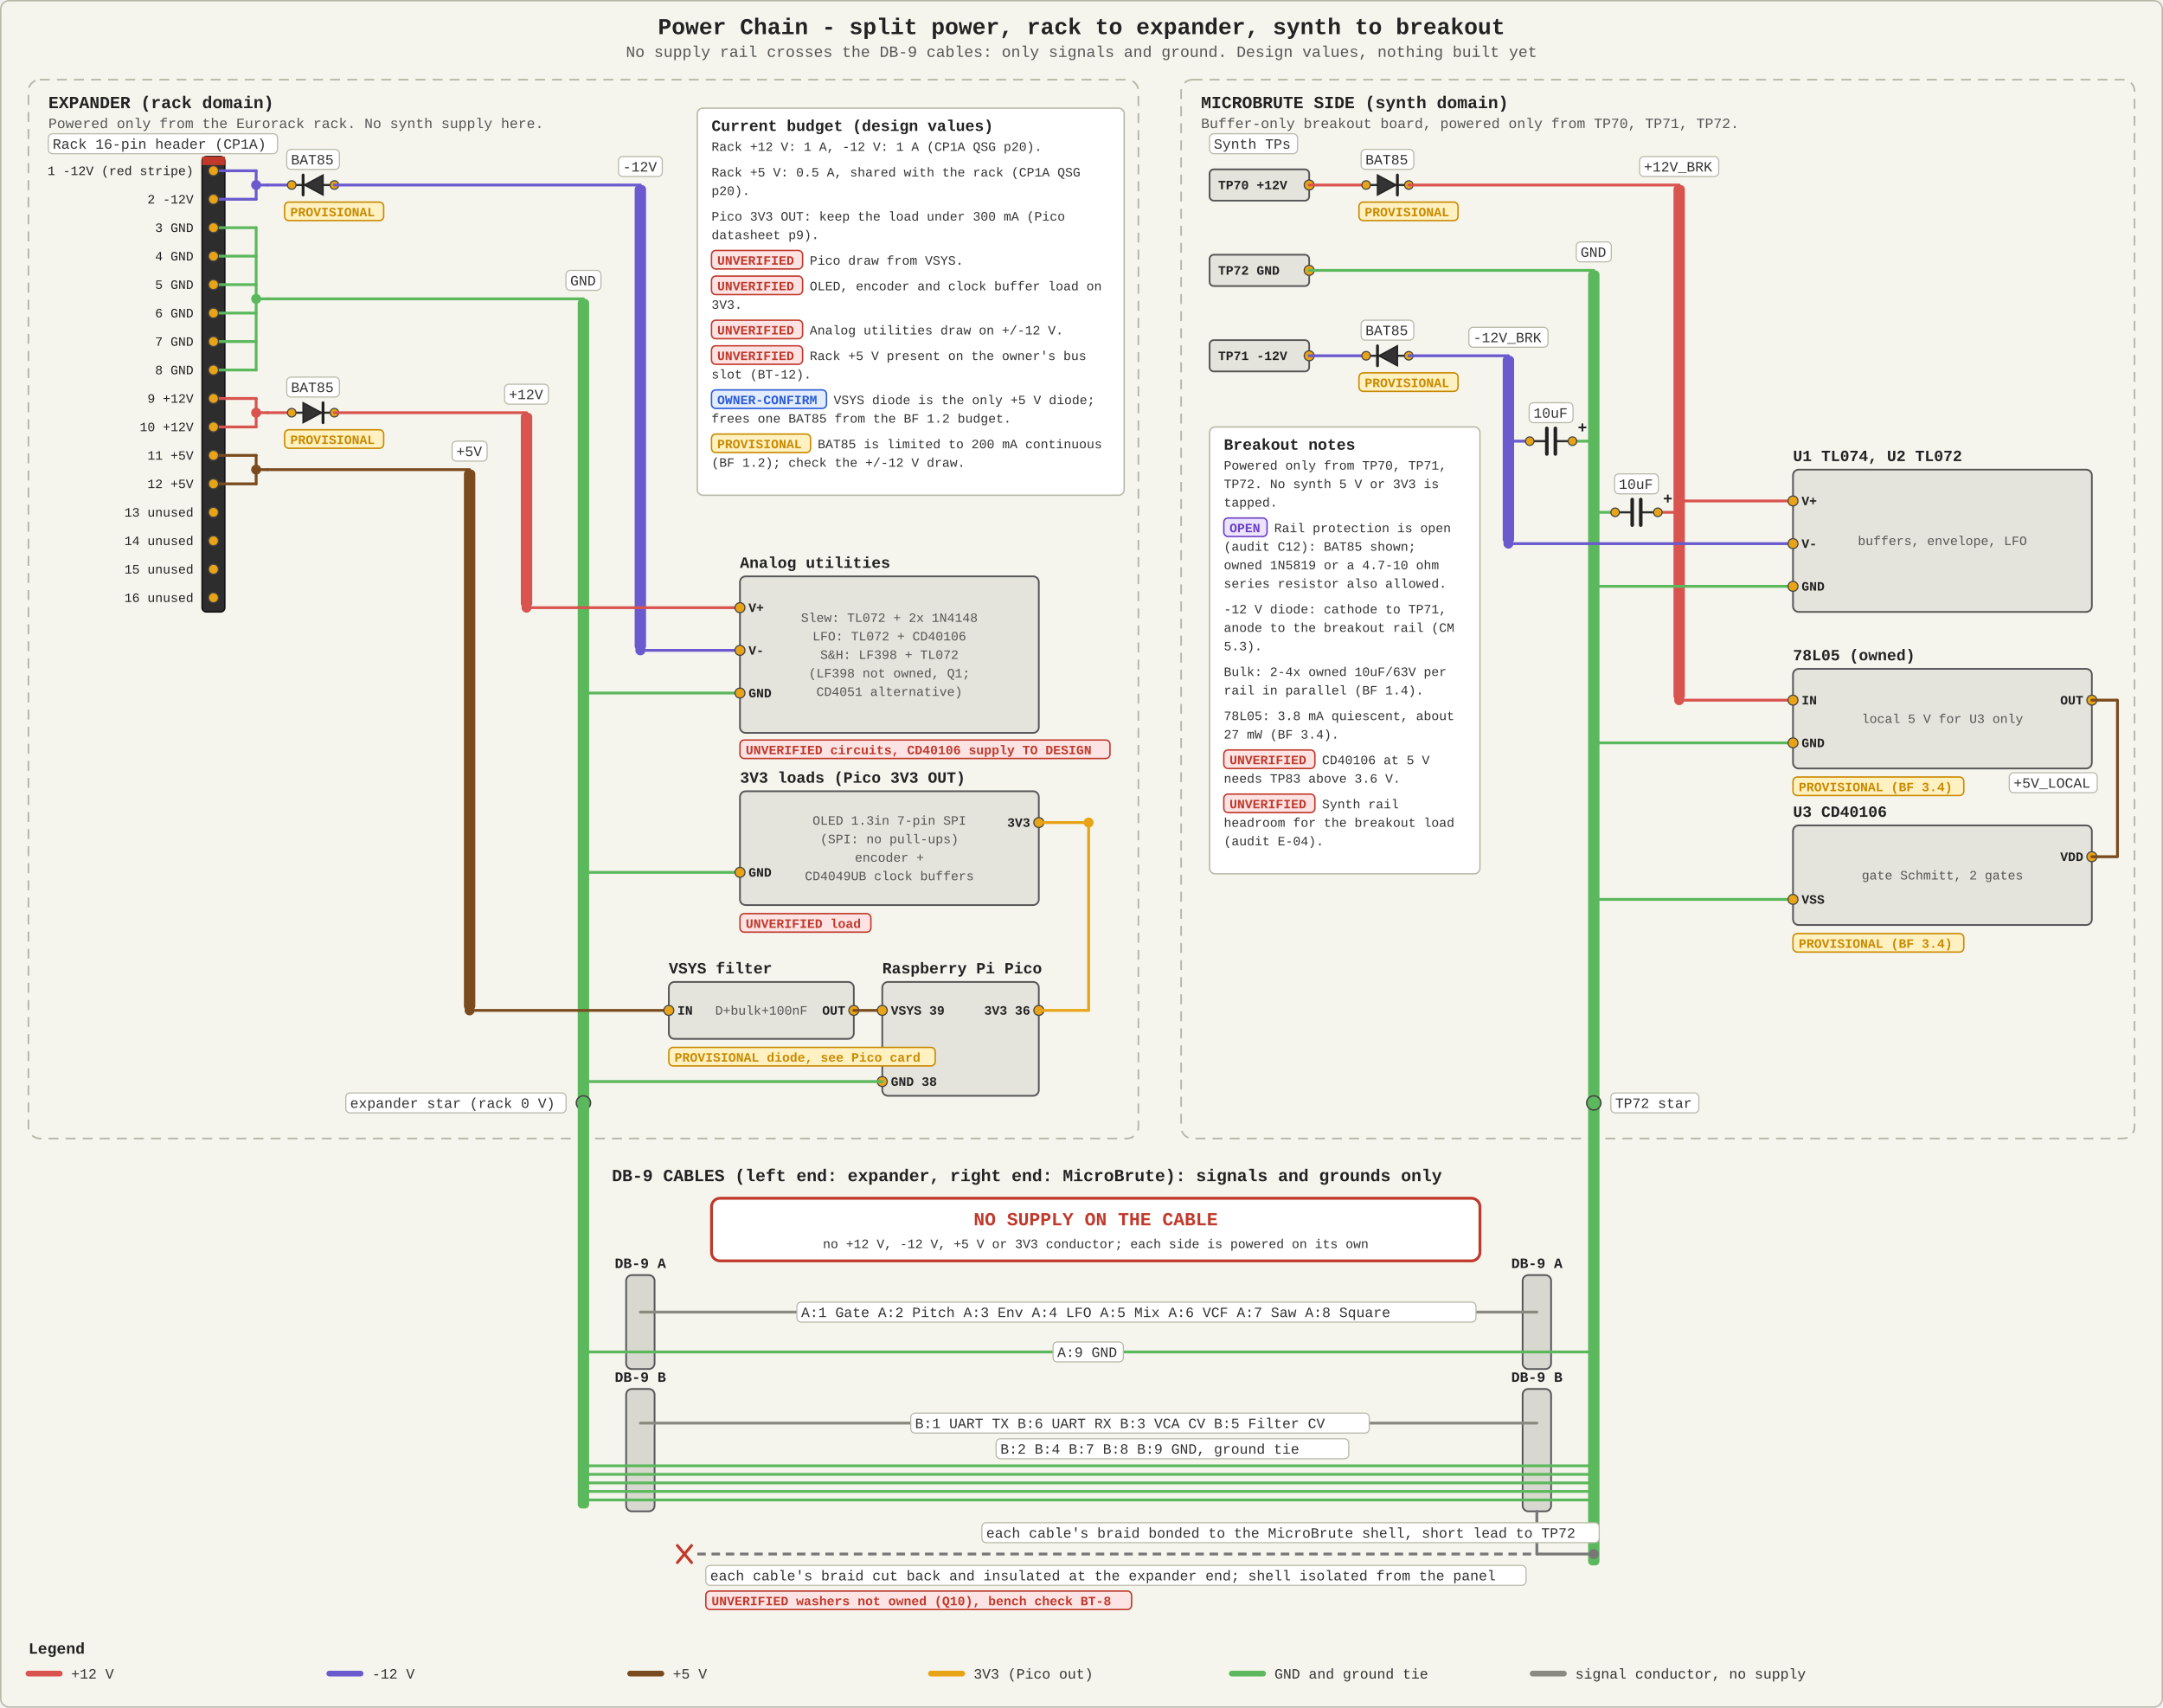
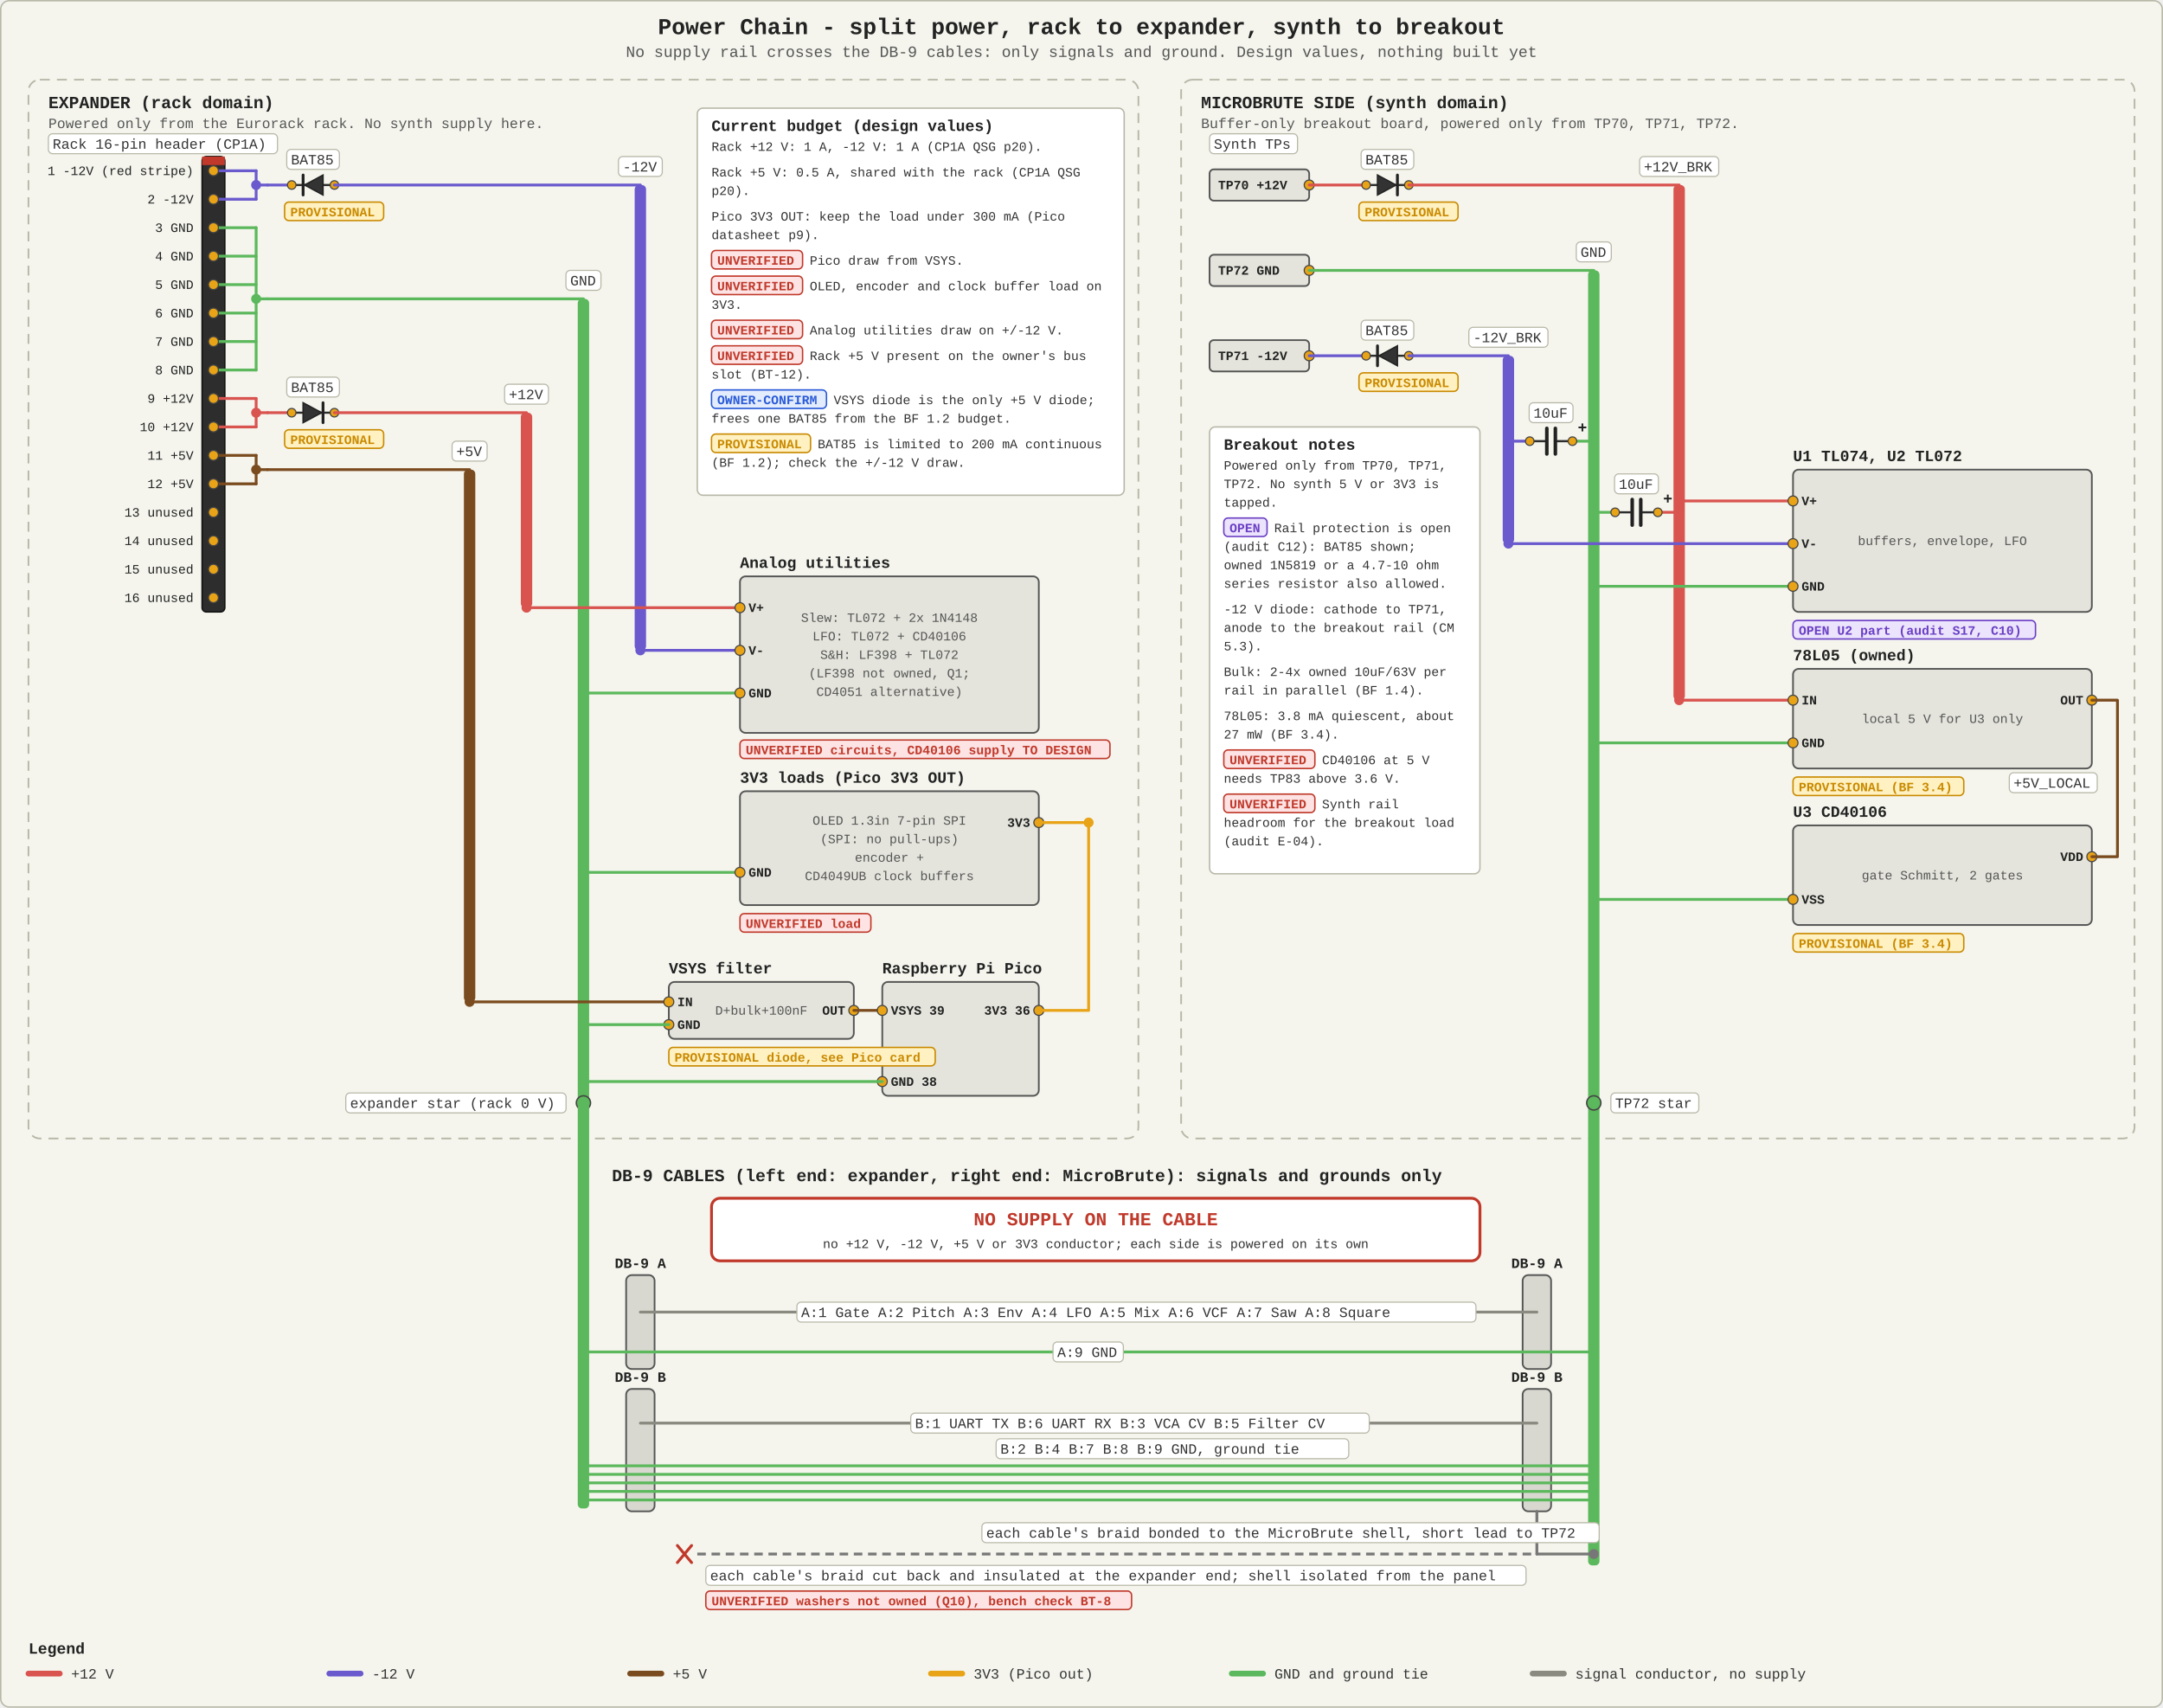
<svg xmlns="http://www.w3.org/2000/svg" viewBox="0 0 1520 1200" width="1520" height="1200">
  <style>text { font-family: "SF Mono", Consolas, "Liberation Mono", monospace; }</style>
  <rect x="0.5" y="0.5" width="1519" height="1199" rx="6" fill="#f5f5ee" stroke="#b8b8a8" stroke-width="1" />
  <text x="760" y="24" font-size="16" text-anchor="middle" fill="#222" font-weight="bold">Power Chain - split power, rack to expander, synth to breakout</text>
  <text x="760" y="40" font-size="11" text-anchor="middle" fill="#555">No supply rail crosses the DB-9 cables: only signals and ground. Design values, nothing built yet</text>
  <rect x="20" y="56" width="780" height="744" rx="8" fill="none" stroke="#b8b8a8" stroke-width="1.2" stroke-dasharray="7 5" />
  <text x="34" y="76" font-size="12" text-anchor="start" fill="#222" font-weight="bold">EXPANDER (rack domain)</text>
  <text x="34" y="90" font-size="10" text-anchor="start" fill="#555">Powered only from the Eurorack rack. No synth supply here.</text>
  <rect x="142" y="110" width="16" height="320" rx="3" fill="#2d2d2d" stroke="#111" stroke-width="1" />
  <rect x="34" y="94" width="161" height="14" rx="3" fill="#ffffff" stroke="#b8b8a8" stroke-width="0.8" />
  <text x="37" y="104.5" font-size="10" text-anchor="start" fill="#333">Rack 16-pin header (CP1A)</text>
  <text x="136" y="123" font-size="9" text-anchor="end" fill="#222">1 -12V (red stripe)</text>
  <text x="136" y="143" font-size="9" text-anchor="end" fill="#222">2 -12V</text>
  <text x="136" y="163" font-size="9" text-anchor="end" fill="#222">3 GND</text>
  <text x="136" y="183" font-size="9" text-anchor="end" fill="#222">4 GND</text>
  <text x="136" y="203" font-size="9" text-anchor="end" fill="#222">5 GND</text>
  <text x="136" y="223" font-size="9" text-anchor="end" fill="#222">6 GND</text>
  <text x="136" y="243" font-size="9" text-anchor="end" fill="#222">7 GND</text>
  <text x="136" y="263" font-size="9" text-anchor="end" fill="#222">8 GND</text>
  <text x="136" y="283" font-size="9" text-anchor="end" fill="#222">9 +12V</text>
  <text x="136" y="303" font-size="9" text-anchor="end" fill="#222">10 +12V</text>
  <text x="136" y="323" font-size="9" text-anchor="end" fill="#222">11 +5V</text>
  <text x="136" y="343" font-size="9" text-anchor="end" fill="#222">12 +5V</text>
  <text x="136" y="363" font-size="9" text-anchor="end" fill="#222">13 unused</text>
  <text x="136" y="383" font-size="9" text-anchor="end" fill="#222">14 unused</text>
  <text x="136" y="403" font-size="9" text-anchor="end" fill="#222">15 unused</text>
  <text x="136" y="423" font-size="9" text-anchor="end" fill="#222">16 unused</text>
  <rect x="142" y="110" width="16" height="6" fill="#c0392b" />
  <polyline points="150,120 180,120" fill="none" stroke="#6a5acd" stroke-width="2" stroke-linejoin="round" stroke-linecap="round" />
  <polyline points="150,140 180,140" fill="none" stroke="#6a5acd" stroke-width="2" stroke-linejoin="round" stroke-linecap="round" />
  <polyline points="180,120 180,140" fill="none" stroke="#6a5acd" stroke-width="2" stroke-linejoin="round" stroke-linecap="round" />
  <polyline points="180,130 188,130" fill="none" stroke="#6a5acd" stroke-width="2" stroke-linejoin="round" stroke-linecap="round" />
  <circle cx="180" cy="130" r="3.5" fill="#6a5acd" />
  <polyline points="150,160 180,160" fill="none" stroke="#5cb85c" stroke-width="2" stroke-linejoin="round" stroke-linecap="round" />
  <polyline points="150,180 180,180" fill="none" stroke="#5cb85c" stroke-width="2" stroke-linejoin="round" stroke-linecap="round" />
  <polyline points="150,200 180,200" fill="none" stroke="#5cb85c" stroke-width="2" stroke-linejoin="round" stroke-linecap="round" />
  <polyline points="150,220 180,220" fill="none" stroke="#5cb85c" stroke-width="2" stroke-linejoin="round" stroke-linecap="round" />
  <polyline points="150,240 180,240" fill="none" stroke="#5cb85c" stroke-width="2" stroke-linejoin="round" stroke-linecap="round" />
  <polyline points="150,260 180,260" fill="none" stroke="#5cb85c" stroke-width="2" stroke-linejoin="round" stroke-linecap="round" />
  <polyline points="180,160 180,260" fill="none" stroke="#5cb85c" stroke-width="2" stroke-linejoin="round" stroke-linecap="round" />
  <polyline points="180,210 188,210" fill="none" stroke="#5cb85c" stroke-width="2" stroke-linejoin="round" stroke-linecap="round" />
  <circle cx="180" cy="210" r="3.5" fill="#5cb85c" />
  <polyline points="150,280 180,280" fill="none" stroke="#d9534f" stroke-width="2" stroke-linejoin="round" stroke-linecap="round" />
  <polyline points="150,300 180,300" fill="none" stroke="#d9534f" stroke-width="2" stroke-linejoin="round" stroke-linecap="round" />
  <polyline points="180,280 180,300" fill="none" stroke="#d9534f" stroke-width="2" stroke-linejoin="round" stroke-linecap="round" />
  <polyline points="180,290 188,290" fill="none" stroke="#d9534f" stroke-width="2" stroke-linejoin="round" stroke-linecap="round" />
  <circle cx="180" cy="290" r="3.5" fill="#d9534f" />
  <polyline points="150,320 180,320" fill="none" stroke="#7a4b1e" stroke-width="2" stroke-linejoin="round" stroke-linecap="round" />
  <polyline points="150,340 180,340" fill="none" stroke="#7a4b1e" stroke-width="2" stroke-linejoin="round" stroke-linecap="round" />
  <polyline points="180,320 180,340" fill="none" stroke="#7a4b1e" stroke-width="2" stroke-linejoin="round" stroke-linecap="round" />
  <polyline points="180,330 188,330" fill="none" stroke="#7a4b1e" stroke-width="2" stroke-linejoin="round" stroke-linecap="round" />
  <circle cx="180" cy="330" r="3.5" fill="#7a4b1e" />
  <circle cx="150" cy="120" r="3.5" fill="#e8a317" stroke="#444" stroke-width="0.8" />
  <circle cx="150" cy="140" r="3.5" fill="#e8a317" stroke="#444" stroke-width="0.8" />
  <circle cx="150" cy="160" r="3.5" fill="#e8a317" stroke="#444" stroke-width="0.8" />
  <circle cx="150" cy="180" r="3.5" fill="#e8a317" stroke="#444" stroke-width="0.8" />
  <circle cx="150" cy="200" r="3.5" fill="#e8a317" stroke="#444" stroke-width="0.8" />
  <circle cx="150" cy="220" r="3.5" fill="#e8a317" stroke="#444" stroke-width="0.8" />
  <circle cx="150" cy="240" r="3.5" fill="#e8a317" stroke="#444" stroke-width="0.8" />
  <circle cx="150" cy="260" r="3.5" fill="#e8a317" stroke="#444" stroke-width="0.8" />
  <circle cx="150" cy="280" r="3.5" fill="#e8a317" stroke="#444" stroke-width="0.8" />
  <circle cx="150" cy="300" r="3.5" fill="#e8a317" stroke="#444" stroke-width="0.8" />
  <circle cx="150" cy="320" r="3.5" fill="#e8a317" stroke="#444" stroke-width="0.8" />
  <circle cx="150" cy="340" r="3.5" fill="#e8a317" stroke="#444" stroke-width="0.8" />
  <circle cx="150" cy="360" r="3.5" fill="#e8a317" stroke="#444" stroke-width="0.8" />
  <circle cx="150" cy="380" r="3.5" fill="#e8a317" stroke="#444" stroke-width="0.8" />
  <circle cx="150" cy="400" r="3.5" fill="#e8a317" stroke="#444" stroke-width="0.8" />
  <circle cx="150" cy="420" r="3.5" fill="#e8a317" stroke="#444" stroke-width="0.8" />
  <polyline points="188,130 205,130" fill="none" stroke="#6a5acd" stroke-width="2" stroke-linejoin="round" stroke-linecap="round" />
  <line x1="205" y1="130" x2="235" y2="130" stroke="#2d2d2d" stroke-width="1.5" stroke-linecap="round" />
  <path d="M227,123 L227,137 L214,130 Z" fill="#333" stroke="#222" stroke-width="1" />
  <line x1="213" y1="123" x2="213" y2="137" stroke="#222" stroke-width="2" stroke-linecap="round" />
  <rect x="201.5" y="105" width="37" height="14" rx="3" fill="#ffffff" stroke="#b8b8a8" stroke-width="0.8" />
  <text x="204.5" y="115.5" font-size="10" text-anchor="start" fill="#333">BAT85</text>
  <circle cx="205" cy="130" r="3" fill="#e8a317" stroke="#444" stroke-width="0.8" />
  <circle cx="235" cy="130" r="3" fill="#e8a317" stroke="#444" stroke-width="0.8" />
  <polyline points="235,130 450,130" fill="none" stroke="#6a5acd" stroke-width="2" stroke-linejoin="round" stroke-linecap="round" />
  <rect x="200" y="142" width="69.6" height="13" rx="3" fill="#fff1c2" stroke="#c98a00" stroke-width="1" />
  <text x="204" y="152" font-size="9" text-anchor="start" fill="#c98a00" font-weight="bold">PROVISIONAL</text>
  <polyline points="188,290 205,290" fill="none" stroke="#d9534f" stroke-width="2" stroke-linejoin="round" stroke-linecap="round" />
  <line x1="205" y1="290" x2="235" y2="290" stroke="#2d2d2d" stroke-width="1.5" stroke-linecap="round" />
  <path d="M213,283 L213,297 L226,290 Z" fill="#333" stroke="#222" stroke-width="1" />
  <line x1="227" y1="283" x2="227" y2="297" stroke="#222" stroke-width="2" stroke-linecap="round" />
  <rect x="201.5" y="265" width="37" height="14" rx="3" fill="#ffffff" stroke="#b8b8a8" stroke-width="0.8" />
  <text x="204.5" y="275.5" font-size="10" text-anchor="start" fill="#333">BAT85</text>
  <circle cx="205" cy="290" r="3" fill="#e8a317" stroke="#444" stroke-width="0.8" />
  <circle cx="235" cy="290" r="3" fill="#e8a317" stroke="#444" stroke-width="0.8" />
  <polyline points="235,290 370,290" fill="none" stroke="#d9534f" stroke-width="2" stroke-linejoin="round" stroke-linecap="round" />
  <rect x="200" y="302" width="69.6" height="13" rx="3" fill="#fff1c2" stroke="#c98a00" stroke-width="1" />
  <text x="204" y="312" font-size="9" text-anchor="start" fill="#c98a00" font-weight="bold">PROVISIONAL</text>
  <polyline points="188,210 410,210" fill="none" stroke="#5cb85c" stroke-width="2" stroke-linejoin="round" stroke-linecap="round" />
  <polyline points="188,330 330,330" fill="none" stroke="#7a4b1e" stroke-width="2" stroke-linejoin="round" stroke-linecap="round" />
  <rect x="446" y="130" width="8" height="327" rx="3" fill="#6a5acd" />
  <rect x="434.6" y="110" width="30.8" height="14" rx="3" fill="#ffffff" stroke="#b8b8a8" stroke-width="0.8" />
  <text x="437.6" y="120.5" font-size="10" text-anchor="start" fill="#333">-12V</text>
  <rect x="406" y="210" width="8" height="565" rx="3" fill="#5cb85c" />
  <rect x="397.7" y="190" width="24.6" height="14" rx="3" fill="#ffffff" stroke="#b8b8a8" stroke-width="0.8" />
  <text x="400.7" y="200.5" font-size="10" text-anchor="start" fill="#333">GND</text>
  <rect x="366" y="290" width="8" height="137" rx="3" fill="#d9534f" />
  <rect x="354.6" y="270" width="30.8" height="14" rx="3" fill="#ffffff" stroke="#b8b8a8" stroke-width="0.8" />
  <text x="357.6" y="280.5" font-size="10" text-anchor="start" fill="#333">+12V</text>
-   <rect x="326" y="330" width="8" height="380" rx="3" fill="#7a4b1e" />
+   <rect x="326" y="330" width="8" height="374" rx="3" fill="#7a4b1e" />
  <rect x="317.7" y="310" width="24.6" height="14" rx="3" fill="#ffffff" stroke="#b8b8a8" stroke-width="0.8" />
  <text x="320.7" y="320.5" font-size="10" text-anchor="start" fill="#333">+5V</text>
  <polyline points="520,427 370,427" fill="none" stroke="#d9534f" stroke-width="2" stroke-linejoin="round" stroke-linecap="round" />
  <circle cx="370" cy="427" r="3.5" fill="#d9534f" />
  <polyline points="520,457 450,457" fill="none" stroke="#6a5acd" stroke-width="2" stroke-linejoin="round" stroke-linecap="round" />
  <circle cx="450" cy="457" r="3.5" fill="#6a5acd" />
  <polyline points="520,487 410,487" fill="none" stroke="#5cb85c" stroke-width="2" stroke-linejoin="round" stroke-linecap="round" />
  <circle cx="410" cy="487" r="3.5" fill="#5cb85c" />
  <rect x="520" y="405" width="210" height="110" rx="4" fill="#e4e4dc" stroke="#555" stroke-width="1.2" />
  <text x="520" y="399" font-size="11" text-anchor="start" fill="#222" font-weight="bold">Analog utilities</text>
  <text x="625" y="437" font-size="9" text-anchor="middle" fill="#555">Slew: TL072 + 2x 1N4148</text>
  <text x="625" y="450" font-size="9" text-anchor="middle" fill="#555">LFO: TL072 + CD40106</text>
  <text x="625" y="463" font-size="9" text-anchor="middle" fill="#555">S&amp;H: LF398 + TL072</text>
  <text x="625" y="476" font-size="9" text-anchor="middle" fill="#555">(LF398 not owned, Q1;</text>
  <text x="625" y="489" font-size="9" text-anchor="middle" fill="#555">CD4051 alternative)</text>
  <text x="526" y="430" font-size="9" text-anchor="start" fill="#222" font-weight="bold">V+</text>
  <circle cx="520" cy="427" r="3.5" fill="#e8a317" stroke="#444" stroke-width="0.8" />
  <text x="526" y="460" font-size="9" text-anchor="start" fill="#222" font-weight="bold">V-</text>
  <circle cx="520" cy="457" r="3.5" fill="#e8a317" stroke="#444" stroke-width="0.8" />
  <text x="526" y="490" font-size="9" text-anchor="start" fill="#222" font-weight="bold">GND</text>
  <circle cx="520" cy="487" r="3.5" fill="#e8a317" stroke="#444" stroke-width="0.8" />
  <rect x="520" y="520" width="260" height="13" rx="3" fill="#fde3e3" stroke="#c0392b" stroke-width="1" />
  <text x="524" y="530" font-size="9" text-anchor="start" fill="#c0392b" font-weight="bold">UNVERIFIED circuits, CD40106 supply TO DESIGN</text>
  <polyline points="520,613 410,613" fill="none" stroke="#5cb85c" stroke-width="2" stroke-linejoin="round" stroke-linecap="round" />
  <circle cx="410" cy="613" r="3.5" fill="#5cb85c" />
  <rect x="520" y="556" width="210" height="80" rx="4" fill="#e4e4dc" stroke="#555" stroke-width="1.2" />
  <text x="520" y="550" font-size="11" text-anchor="start" fill="#222" font-weight="bold">3V3 loads (Pico 3V3 OUT)</text>
  <text x="625" y="579.5" font-size="9" text-anchor="middle" fill="#555">OLED 1.3in 7-pin SPI</text>
  <text x="625" y="592.5" font-size="9" text-anchor="middle" fill="#555">(SPI: no pull-ups)</text>
  <text x="625" y="605.5" font-size="9" text-anchor="middle" fill="#555">encoder +</text>
  <text x="625" y="618.5" font-size="9" text-anchor="middle" fill="#555">CD4049UB clock buffers</text>
  <text x="526" y="616" font-size="9" text-anchor="start" fill="#222" font-weight="bold">GND</text>
  <circle cx="520" cy="613" r="3.5" fill="#e8a317" stroke="#444" stroke-width="0.8" />
  <text x="724" y="581" font-size="9" text-anchor="end" fill="#222" font-weight="bold">3V3</text>
  <circle cx="730" cy="578" r="3.5" fill="#e8a317" stroke="#444" stroke-width="0.8" />
  <rect x="520" y="642" width="92" height="13" rx="3" fill="#fde3e3" stroke="#c0392b" stroke-width="1" />
  <text x="524" y="652" font-size="9" text-anchor="start" fill="#c0392b" font-weight="bold">UNVERIFIED load</text>
-   <polyline points="470,710 330,710" fill="none" stroke="#7a4b1e" stroke-width="2" stroke-linejoin="round" stroke-linecap="round" />
-   <circle cx="330" cy="710" r="3.5" fill="#7a4b1e" />
+   <polyline points="470,704 330,704" fill="none" stroke="#7a4b1e" stroke-width="2" stroke-linejoin="round" stroke-linecap="round" />
+   <circle cx="330" cy="704" r="3.5" fill="#7a4b1e" />
  <rect x="470" y="690" width="130" height="40" rx="4" fill="#e4e4dc" stroke="#555" stroke-width="1.2" />
  <text x="470" y="684" font-size="11" text-anchor="start" fill="#222" font-weight="bold">VSYS filter</text>
  <text x="535" y="713" font-size="9" text-anchor="middle" fill="#555">D+bulk+100nF</text>
-   <text x="476" y="713" font-size="9" text-anchor="start" fill="#222" font-weight="bold">IN</text>
-   <circle cx="470" cy="710" r="3.5" fill="#e8a317" stroke="#444" stroke-width="0.8" />
+   <text x="476" y="707" font-size="9" text-anchor="start" fill="#222" font-weight="bold">IN</text>
+   <circle cx="470" cy="704" r="3.5" fill="#e8a317" stroke="#444" stroke-width="0.8" />
+   <text x="476" y="723" font-size="9" text-anchor="start" fill="#222" font-weight="bold">GND</text>
+   <circle cx="470" cy="720" r="3.5" fill="#e8a317" stroke="#444" stroke-width="0.8" />
  <text x="594" y="713" font-size="9" text-anchor="end" fill="#222" font-weight="bold">OUT</text>
  <circle cx="600" cy="710" r="3.5" fill="#e8a317" stroke="#444" stroke-width="0.8" />
+   <polyline points="470,720 410,720" fill="none" stroke="#5cb85c" stroke-width="2" stroke-linejoin="round" stroke-linecap="round" />
+   <circle cx="410" cy="720" r="3.5" fill="#5cb85c" />
  <polyline points="600,710 620,710" fill="none" stroke="#7a4b1e" stroke-width="2" stroke-linejoin="round" stroke-linecap="round" />
  <rect x="620" y="690" width="110" height="80" rx="4" fill="#e4e4dc" stroke="#555" stroke-width="1.2" />
  <text x="620" y="684" font-size="11" text-anchor="start" fill="#222" font-weight="bold">Raspberry Pi Pico</text>
  <text x="626" y="713" font-size="9" text-anchor="start" fill="#222" font-weight="bold">VSYS 39</text>
  <circle cx="620" cy="710" r="3.5" fill="#e8a317" stroke="#444" stroke-width="0.8" />
  <text x="626" y="763" font-size="9" text-anchor="start" fill="#222" font-weight="bold">GND 38</text>
  <circle cx="620" cy="760" r="3.5" fill="#e8a317" stroke="#444" stroke-width="0.8" />
  <text x="724" y="713" font-size="9" text-anchor="end" fill="#222" font-weight="bold">3V3 36</text>
  <circle cx="730" cy="710" r="3.5" fill="#e8a317" stroke="#444" stroke-width="0.8" />
  <polyline points="620,760 410,760" fill="none" stroke="#5cb85c" stroke-width="2" stroke-linejoin="round" stroke-linecap="round" />
  <circle cx="410" cy="760" r="3.5" fill="#5cb85c" />
  <polyline points="730,710 765,710 765,578 730,578" fill="none" stroke="#e8a317" stroke-width="2" stroke-linejoin="round" stroke-linecap="round" />
  <circle cx="765" cy="578" r="3.5" fill="#e8a317" />
  <rect x="470" y="736" width="187.2" height="13" rx="3" fill="#fff1c2" stroke="#c98a00" stroke-width="1" />
  <text x="474" y="746" font-size="9" text-anchor="start" fill="#c98a00" font-weight="bold">PROVISIONAL diode, see Pico card</text>
  <rect x="490" y="76" width="300" height="272" rx="4" fill="#fff" stroke="#b8b8a8" stroke-width="1" />
  <text x="500" y="92" font-size="11" text-anchor="start" fill="#222" font-weight="bold">Current budget (design values)</text>
  <text x="500" y="106" font-size="9" text-anchor="start" fill="#333">Rack +12 V: 1 A, -12 V: 1 A (CP1A QSG p20).</text>
  <text x="500" y="124" font-size="9" text-anchor="start" fill="#333">Rack +5 V: 0.5 A, shared with the rack (CP1A QSG</text>
  <text x="500" y="137" font-size="9" text-anchor="start" fill="#333">p20).</text>
  <text x="500" y="155" font-size="9" text-anchor="start" fill="#333">Pico 3V3 OUT: keep the load under 300 mA (Pico</text>
  <text x="500" y="168" font-size="9" text-anchor="start" fill="#333">datasheet p9).</text>
  <rect x="500" y="176" width="64" height="13" rx="3" fill="#fde3e3" stroke="#c0392b" stroke-width="1" />
  <text x="504" y="186" font-size="9" text-anchor="start" fill="#c0392b" font-weight="bold">UNVERIFIED</text>
  <text x="569" y="186" font-size="9" text-anchor="start" fill="#333">Pico draw from VSYS.</text>
  <rect x="500" y="194" width="64" height="13" rx="3" fill="#fde3e3" stroke="#c0392b" stroke-width="1" />
  <text x="504" y="204" font-size="9" text-anchor="start" fill="#c0392b" font-weight="bold">UNVERIFIED</text>
  <text x="569" y="204" font-size="9" text-anchor="start" fill="#333">OLED, encoder and clock buffer load on</text>
  <text x="500" y="217" font-size="9" text-anchor="start" fill="#333">3V3.</text>
  <rect x="500" y="225" width="64" height="13" rx="3" fill="#fde3e3" stroke="#c0392b" stroke-width="1" />
  <text x="504" y="235" font-size="9" text-anchor="start" fill="#c0392b" font-weight="bold">UNVERIFIED</text>
  <text x="569" y="235" font-size="9" text-anchor="start" fill="#333">Analog utilities draw on +/-12 V.</text>
  <rect x="500" y="243" width="64" height="13" rx="3" fill="#fde3e3" stroke="#c0392b" stroke-width="1" />
  <text x="504" y="253" font-size="9" text-anchor="start" fill="#c0392b" font-weight="bold">UNVERIFIED</text>
  <text x="569" y="253" font-size="9" text-anchor="start" fill="#333">Rack +5 V present on the owner's bus</text>
  <text x="500" y="266" font-size="9" text-anchor="start" fill="#333">slot (BT-12).</text>
  <rect x="500" y="274" width="80.8" height="13" rx="3" fill="#e3ecfd" stroke="#2a5bd7" stroke-width="1" />
  <text x="504" y="284" font-size="9" text-anchor="start" fill="#2a5bd7" font-weight="bold">OWNER-CONFIRM</text>
  <text x="585.8" y="284" font-size="9" text-anchor="start" fill="#333">VSYS diode is the only +5 V diode;</text>
  <text x="500" y="297" font-size="9" text-anchor="start" fill="#333">frees one BAT85 from the BF 1.2 budget.</text>
  <rect x="500" y="305" width="69.6" height="13" rx="3" fill="#fff1c2" stroke="#c98a00" stroke-width="1" />
  <text x="504" y="315" font-size="9" text-anchor="start" fill="#c98a00" font-weight="bold">PROVISIONAL</text>
  <text x="574.6" y="315" font-size="9" text-anchor="start" fill="#333">BAT85 is limited to 200 mA continuous</text>
  <text x="500" y="328" font-size="9" text-anchor="start" fill="#333">(BF 1.2); check the +/-12 V draw.</text>
  <circle cx="410" cy="775" r="5" fill="#5cb85c" stroke="#444" />
  <rect x="243" y="768" width="154.8" height="14" rx="3" fill="#ffffff" stroke="#b8b8a8" stroke-width="0.8" />
  <text x="246" y="778.5" font-size="10" text-anchor="start" fill="#333">expander star (rack 0 V)</text>
  <rect x="830" y="56" width="670" height="744" rx="8" fill="none" stroke="#b8b8a8" stroke-width="1.2" stroke-dasharray="7 5" />
  <text x="844" y="76" font-size="12" text-anchor="start" fill="#222" font-weight="bold">MICROBRUTE SIDE (synth domain)</text>
  <text x="844" y="90" font-size="10" text-anchor="start" fill="#555">Buffer-only breakout board, powered only from TP70, TP71, TP72.</text>
  <rect x="850" y="94" width="61.8" height="14" rx="3" fill="#ffffff" stroke="#b8b8a8" stroke-width="0.8" />
  <text x="853" y="104.5" font-size="10" text-anchor="start" fill="#333">Synth TPs</text>
  <rect x="850" y="119" width="70" height="22" rx="3" fill="#e4e4dc" stroke="#555" stroke-width="1.2" />
  <text x="856" y="133" font-size="9" text-anchor="start" fill="#222" font-weight="bold">TP70 +12V</text>
  <circle cx="920" cy="130" r="3.5" fill="#e8a317" stroke="#444" stroke-width="0.8" />
  <rect x="850" y="179" width="70" height="22" rx="3" fill="#e4e4dc" stroke="#555" stroke-width="1.2" />
  <text x="856" y="193" font-size="9" text-anchor="start" fill="#222" font-weight="bold">TP72 GND</text>
  <circle cx="920" cy="190" r="3.5" fill="#e8a317" stroke="#444" stroke-width="0.8" />
  <rect x="850" y="239" width="70" height="22" rx="3" fill="#e4e4dc" stroke="#555" stroke-width="1.2" />
  <text x="856" y="253" font-size="9" text-anchor="start" fill="#222" font-weight="bold">TP71 -12V</text>
  <circle cx="920" cy="250" r="3.5" fill="#e8a317" stroke="#444" stroke-width="0.8" />
  <polyline points="920,130 960,130" fill="none" stroke="#d9534f" stroke-width="2" stroke-linejoin="round" stroke-linecap="round" />
  <line x1="960" y1="130" x2="990" y2="130" stroke="#2d2d2d" stroke-width="1.5" stroke-linecap="round" />
  <path d="M968,123 L968,137 L981,130 Z" fill="#333" stroke="#222" stroke-width="1" />
  <line x1="982" y1="123" x2="982" y2="137" stroke="#222" stroke-width="2" stroke-linecap="round" />
  <rect x="956.5" y="105" width="37" height="14" rx="3" fill="#ffffff" stroke="#b8b8a8" stroke-width="0.8" />
  <text x="959.5" y="115.5" font-size="10" text-anchor="start" fill="#333">BAT85</text>
  <circle cx="960" cy="130" r="3" fill="#e8a317" stroke="#444" stroke-width="0.8" />
  <circle cx="990" cy="130" r="3" fill="#e8a317" stroke="#444" stroke-width="0.8" />
  <polyline points="990,130 1180,130" fill="none" stroke="#d9534f" stroke-width="2" stroke-linejoin="round" stroke-linecap="round" />
  <rect x="955" y="142" width="69.6" height="13" rx="3" fill="#fff1c2" stroke="#c98a00" stroke-width="1" />
  <text x="959" y="152" font-size="9" text-anchor="start" fill="#c98a00" font-weight="bold">PROVISIONAL</text>
  <polyline points="920,250 960,250" fill="none" stroke="#6a5acd" stroke-width="2" stroke-linejoin="round" stroke-linecap="round" />
  <line x1="960" y1="250" x2="990" y2="250" stroke="#2d2d2d" stroke-width="1.5" stroke-linecap="round" />
  <path d="M982,243 L982,257 L969,250 Z" fill="#333" stroke="#222" stroke-width="1" />
  <line x1="968" y1="243" x2="968" y2="257" stroke="#222" stroke-width="2" stroke-linecap="round" />
  <rect x="956.5" y="225" width="37" height="14" rx="3" fill="#ffffff" stroke="#b8b8a8" stroke-width="0.8" />
  <text x="959.5" y="235.5" font-size="10" text-anchor="start" fill="#333">BAT85</text>
  <circle cx="960" cy="250" r="3" fill="#e8a317" stroke="#444" stroke-width="0.8" />
  <circle cx="990" cy="250" r="3" fill="#e8a317" stroke="#444" stroke-width="0.8" />
  <polyline points="990,250 1060,250" fill="none" stroke="#6a5acd" stroke-width="2" stroke-linejoin="round" stroke-linecap="round" />
  <rect x="955" y="262" width="69.6" height="13" rx="3" fill="#fff1c2" stroke="#c98a00" stroke-width="1" />
  <text x="959" y="272" font-size="9" text-anchor="start" fill="#c98a00" font-weight="bold">PROVISIONAL</text>
  <polyline points="920,190 1120,190" fill="none" stroke="#5cb85c" stroke-width="2" stroke-linejoin="round" stroke-linecap="round" />
  <rect x="1056" y="250" width="8" height="132" rx="3" fill="#6a5acd" />
  <rect x="1032.2" y="230" width="55.6" height="14" rx="3" fill="#ffffff" stroke="#b8b8a8" stroke-width="0.8" />
  <text x="1035.2" y="240.5" font-size="10" text-anchor="start" fill="#333">-12V_BRK</text>
  <rect x="1116" y="190" width="8" height="910" rx="3" fill="#5cb85c" />
  <rect x="1107.7" y="170" width="24.6" height="14" rx="3" fill="#ffffff" stroke="#b8b8a8" stroke-width="0.8" />
  <text x="1110.7" y="180.5" font-size="10" text-anchor="start" fill="#333">GND</text>
  <rect x="1176" y="130" width="8" height="362" rx="3" fill="#d9534f" />
  <rect x="1152.2" y="110" width="55.6" height="14" rx="3" fill="#ffffff" stroke="#b8b8a8" stroke-width="0.8" />
  <text x="1155.2" y="120.5" font-size="10" text-anchor="start" fill="#333">+12V_BRK</text>
  <polyline points="1060,310 1075,310" fill="none" stroke="#6a5acd" stroke-width="2" stroke-linejoin="round" stroke-linecap="round" />
  <polyline points="1105,310 1120,310" fill="none" stroke="#5cb85c" stroke-width="2" stroke-linejoin="round" stroke-linecap="round" />
  <line x1="1075" y1="310" x2="1087" y2="310" stroke="#2d2d2d" stroke-width="1.5" stroke-linecap="round" />
  <line x1="1093" y1="310" x2="1105" y2="310" stroke="#2d2d2d" stroke-width="1.5" stroke-linecap="round" />
  <line x1="1087" y1="301" x2="1087" y2="319" stroke="#222" stroke-width="2.5" stroke-linecap="round" />
  <line x1="1093" y1="301" x2="1093" y2="319" stroke="#222" stroke-width="2.5" stroke-linecap="round" />
  <rect x="1074.6" y="283" width="30.8" height="14" rx="3" fill="#ffffff" stroke="#b8b8a8" stroke-width="0.8" />
  <text x="1077.6" y="293.5" font-size="10" text-anchor="start" fill="#333">10uF</text>
  <circle cx="1075" cy="310" r="3" fill="#e8a317" stroke="#444" stroke-width="0.8" />
  <circle cx="1105" cy="310" r="3" fill="#e8a317" stroke="#444" stroke-width="0.8" />
  <text x="1112" y="304" font-size="11" text-anchor="middle" fill="#222" font-weight="bold">+</text>
  <polyline points="1180,360 1165,360" fill="none" stroke="#d9534f" stroke-width="2" stroke-linejoin="round" stroke-linecap="round" />
  <polyline points="1135,360 1120,360" fill="none" stroke="#5cb85c" stroke-width="2" stroke-linejoin="round" stroke-linecap="round" />
  <line x1="1135" y1="360" x2="1147" y2="360" stroke="#2d2d2d" stroke-width="1.5" stroke-linecap="round" />
  <line x1="1153" y1="360" x2="1165" y2="360" stroke="#2d2d2d" stroke-width="1.5" stroke-linecap="round" />
  <line x1="1147" y1="351" x2="1147" y2="369" stroke="#222" stroke-width="2.5" stroke-linecap="round" />
  <line x1="1153" y1="351" x2="1153" y2="369" stroke="#222" stroke-width="2.5" stroke-linecap="round" />
  <rect x="1134.6" y="333" width="30.8" height="14" rx="3" fill="#ffffff" stroke="#b8b8a8" stroke-width="0.8" />
  <text x="1137.6" y="343.5" font-size="10" text-anchor="start" fill="#333">10uF</text>
  <circle cx="1135" cy="360" r="3" fill="#e8a317" stroke="#444" stroke-width="0.8" />
  <circle cx="1165" cy="360" r="3" fill="#e8a317" stroke="#444" stroke-width="0.8" />
  <text x="1172" y="354" font-size="11" text-anchor="middle" fill="#222" font-weight="bold">+</text>
  <polyline points="1260,352 1180,352" fill="none" stroke="#d9534f" stroke-width="2" stroke-linejoin="round" stroke-linecap="round" />
  <circle cx="1180" cy="352" r="3.5" fill="#d9534f" />
  <polyline points="1260,382 1060,382" fill="none" stroke="#6a5acd" stroke-width="2" stroke-linejoin="round" stroke-linecap="round" />
  <circle cx="1060" cy="382" r="3.5" fill="#6a5acd" />
  <polyline points="1260,412 1120,412" fill="none" stroke="#5cb85c" stroke-width="2" stroke-linejoin="round" stroke-linecap="round" />
  <circle cx="1120" cy="412" r="3.5" fill="#5cb85c" />
  <rect x="1260" y="330" width="210" height="100" rx="4" fill="#e4e4dc" stroke="#555" stroke-width="1.2" />
  <text x="1260" y="324" font-size="11" text-anchor="start" fill="#222" font-weight="bold">U1 TL074, U2 TL072</text>
  <text x="1365" y="383" font-size="9" text-anchor="middle" fill="#555">buffers, envelope, LFO</text>
  <text x="1266" y="355" font-size="9" text-anchor="start" fill="#222" font-weight="bold">V+</text>
  <circle cx="1260" cy="352" r="3.5" fill="#e8a317" stroke="#444" stroke-width="0.8" />
  <text x="1266" y="385" font-size="9" text-anchor="start" fill="#222" font-weight="bold">V-</text>
  <circle cx="1260" cy="382" r="3.5" fill="#e8a317" stroke="#444" stroke-width="0.8" />
  <text x="1266" y="415" font-size="9" text-anchor="start" fill="#222" font-weight="bold">GND</text>
  <circle cx="1260" cy="412" r="3.5" fill="#e8a317" stroke="#444" stroke-width="0.8" />
+   <rect x="1260" y="436" width="170.4" height="13" rx="3" fill="#ece3fd" stroke="#6a3fc4" stroke-width="1" />
+   <text x="1264" y="446" font-size="9" text-anchor="start" fill="#6a3fc4" font-weight="bold">OPEN U2 part (audit S17, C10)</text>
  <polyline points="1260,492 1180,492" fill="none" stroke="#d9534f" stroke-width="2" stroke-linejoin="round" stroke-linecap="round" />
  <circle cx="1180" cy="492" r="3.5" fill="#d9534f" />
  <polyline points="1260,522 1120,522" fill="none" stroke="#5cb85c" stroke-width="2" stroke-linejoin="round" stroke-linecap="round" />
  <circle cx="1120" cy="522" r="3.5" fill="#5cb85c" />
  <rect x="1260" y="470" width="210" height="70" rx="4" fill="#e4e4dc" stroke="#555" stroke-width="1.2" />
  <text x="1260" y="464" font-size="11" text-anchor="start" fill="#222" font-weight="bold">78L05 (owned)</text>
  <text x="1365" y="508" font-size="9" text-anchor="middle" fill="#555">local 5 V for U3 only</text>
  <text x="1266" y="495" font-size="9" text-anchor="start" fill="#222" font-weight="bold">IN</text>
  <circle cx="1260" cy="492" r="3.5" fill="#e8a317" stroke="#444" stroke-width="0.8" />
  <text x="1266" y="525" font-size="9" text-anchor="start" fill="#222" font-weight="bold">GND</text>
  <circle cx="1260" cy="522" r="3.5" fill="#e8a317" stroke="#444" stroke-width="0.8" />
  <text x="1464" y="495" font-size="9" text-anchor="end" fill="#222" font-weight="bold">OUT</text>
  <circle cx="1470" cy="492" r="3.5" fill="#e8a317" stroke="#444" stroke-width="0.8" />
  <rect x="1260" y="546" width="120" height="13" rx="3" fill="#fff1c2" stroke="#c98a00" stroke-width="1" />
  <text x="1264" y="556" font-size="9" text-anchor="start" fill="#c98a00" font-weight="bold">PROVISIONAL (BF 3.4)</text>
  <polyline points="1260,632 1120,632" fill="none" stroke="#5cb85c" stroke-width="2" stroke-linejoin="round" stroke-linecap="round" />
  <circle cx="1120" cy="632" r="3.5" fill="#5cb85c" />
  <rect x="1260" y="580" width="210" height="70" rx="4" fill="#e4e4dc" stroke="#555" stroke-width="1.2" />
  <text x="1260" y="574" font-size="11" text-anchor="start" fill="#222" font-weight="bold">U3 CD40106</text>
  <text x="1365" y="618" font-size="9" text-anchor="middle" fill="#555">gate Schmitt, 2 gates</text>
  <text x="1266" y="635" font-size="9" text-anchor="start" fill="#222" font-weight="bold">VSS</text>
  <circle cx="1260" cy="632" r="3.5" fill="#e8a317" stroke="#444" stroke-width="0.8" />
  <text x="1464" y="605" font-size="9" text-anchor="end" fill="#222" font-weight="bold">VDD</text>
  <circle cx="1470" cy="602" r="3.5" fill="#e8a317" stroke="#444" stroke-width="0.8" />
  <rect x="1260" y="656" width="120" height="13" rx="3" fill="#fff1c2" stroke="#c98a00" stroke-width="1" />
  <text x="1264" y="666" font-size="9" text-anchor="start" fill="#c98a00" font-weight="bold">PROVISIONAL (BF 3.4)</text>
  <polyline points="1470,492 1488,492 1488,602 1470,602" fill="none" stroke="#7a4b1e" stroke-width="2" stroke-linejoin="round" stroke-linecap="round" />
  <rect x="1412" y="543" width="61.8" height="14" rx="3" fill="#ffffff" stroke="#b8b8a8" stroke-width="0.8" />
  <text x="1415" y="553.5" font-size="10" text-anchor="start" fill="#333">+5V_LOCAL</text>
  <rect x="850" y="300" width="190" height="314" rx="4" fill="#fff" stroke="#b8b8a8" stroke-width="1" />
  <text x="860" y="316" font-size="11" text-anchor="start" fill="#222" font-weight="bold">Breakout notes</text>
  <text x="860" y="330" font-size="9" text-anchor="start" fill="#333">Powered only from TP70, TP71,</text>
  <text x="860" y="343" font-size="9" text-anchor="start" fill="#333">TP72. No synth 5 V or 3V3 is</text>
  <text x="860" y="356" font-size="9" text-anchor="start" fill="#333">tapped.</text>
  <rect x="860" y="364" width="30.4" height="13" rx="3" fill="#ece3fd" stroke="#6a3fc4" stroke-width="1" />
  <text x="864" y="374" font-size="9" text-anchor="start" fill="#6a3fc4" font-weight="bold">OPEN</text>
  <text x="895.4" y="374" font-size="9" text-anchor="start" fill="#333">Rail protection is open</text>
  <text x="860" y="387" font-size="9" text-anchor="start" fill="#333">(audit C12): BAT85 shown;</text>
  <text x="860" y="400" font-size="9" text-anchor="start" fill="#333">owned 1N5819 or a 4.7-10 ohm</text>
  <text x="860" y="413" font-size="9" text-anchor="start" fill="#333">series resistor also allowed.</text>
  <text x="860" y="431" font-size="9" text-anchor="start" fill="#333">-12 V diode: cathode to TP71,</text>
  <text x="860" y="444" font-size="9" text-anchor="start" fill="#333">anode to the breakout rail (CM</text>
  <text x="860" y="457" font-size="9" text-anchor="start" fill="#333">5.3).</text>
  <text x="860" y="475" font-size="9" text-anchor="start" fill="#333">Bulk: 2-4x owned 10uF/63V per</text>
  <text x="860" y="488" font-size="9" text-anchor="start" fill="#333">rail in parallel (BF 1.4).</text>
  <text x="860" y="506" font-size="9" text-anchor="start" fill="#333">78L05: 3.8 mA quiescent, about</text>
  <text x="860" y="519" font-size="9" text-anchor="start" fill="#333">27 mW (BF 3.4).</text>
  <rect x="860" y="527" width="64" height="13" rx="3" fill="#fde3e3" stroke="#c0392b" stroke-width="1" />
  <text x="864" y="537" font-size="9" text-anchor="start" fill="#c0392b" font-weight="bold">UNVERIFIED</text>
  <text x="929" y="537" font-size="9" text-anchor="start" fill="#333">CD40106 at 5 V</text>
  <text x="860" y="550" font-size="9" text-anchor="start" fill="#333">needs TP83 above 3.6 V.</text>
  <rect x="860" y="558" width="64" height="13" rx="3" fill="#fde3e3" stroke="#c0392b" stroke-width="1" />
  <text x="864" y="568" font-size="9" text-anchor="start" fill="#c0392b" font-weight="bold">UNVERIFIED</text>
  <text x="929" y="568" font-size="9" text-anchor="start" fill="#333">Synth rail</text>
  <text x="860" y="581" font-size="9" text-anchor="start" fill="#333">headroom for the breakout load</text>
  <text x="860" y="594" font-size="9" text-anchor="start" fill="#333">(audit E-04).</text>
  <circle cx="1120" cy="775" r="5" fill="#5cb85c" stroke="#444" />
  <rect x="1132" y="768" width="61.8" height="14" rx="3" fill="#ffffff" stroke="#b8b8a8" stroke-width="0.8" />
  <text x="1135" y="778.5" font-size="10" text-anchor="start" fill="#333">TP72 star</text>
  <text x="430" y="830" font-size="12" text-anchor="start" fill="#222" font-weight="bold">DB-9 CABLES (left end: expander, right end: MicroBrute): signals and grounds only</text>
  <rect x="500" y="842" width="540" height="44" rx="6" fill="#fff" stroke="#c0392b" stroke-width="2" />
  <text x="770" y="861" font-size="13" text-anchor="middle" fill="#c0392b" font-weight="bold">NO SUPPLY ON THE CABLE</text>
  <text x="770" y="877" font-size="9" text-anchor="middle" fill="#333">no +12 V, -12 V, +5 V or 3V3 conductor; each side is powered on its own</text>
  <rect x="440" y="896" width="20" height="66" rx="4" fill="#d8d8d0" stroke="#555" stroke-width="1.2" />
  <rect x="1070" y="896" width="20" height="66" rx="4" fill="#d8d8d0" stroke="#555" stroke-width="1.2" />
  <text x="450" y="891" font-size="10" text-anchor="middle" fill="#222" font-weight="bold">DB-9 A</text>
  <text x="1080" y="891" font-size="10" text-anchor="middle" fill="#222" font-weight="bold">DB-9 A</text>
  <rect x="440" y="976" width="20" height="86" rx="4" fill="#d8d8d0" stroke="#555" stroke-width="1.2" />
  <rect x="1070" y="976" width="20" height="86" rx="4" fill="#d8d8d0" stroke="#555" stroke-width="1.2" />
  <text x="450" y="971" font-size="10" text-anchor="middle" fill="#222" font-weight="bold">DB-9 B</text>
  <text x="1080" y="971" font-size="10" text-anchor="middle" fill="#222" font-weight="bold">DB-9 B</text>
  <polyline points="450,922 1080,922" fill="none" stroke="#8a8a80" stroke-width="2" stroke-linejoin="round" stroke-linecap="round" />
  <rect x="560" y="915" width="477.2" height="14" rx="3" fill="#ffffff" stroke="#b8b8a8" stroke-width="0.8" />
  <text x="563" y="925.5" font-size="10" text-anchor="start" fill="#333">A:1 Gate  A:2 Pitch  A:3 Env  A:4 LFO  A:5 Mix  A:6 VCF  A:7 Saw  A:8 Square</text>
  <polyline points="450,1000 1080,1000" fill="none" stroke="#8a8a80" stroke-width="2" stroke-linejoin="round" stroke-linecap="round" />
  <rect x="640" y="993" width="322.2" height="14" rx="3" fill="#ffffff" stroke="#b8b8a8" stroke-width="0.8" />
  <text x="643" y="1003.5" font-size="10" text-anchor="start" fill="#333">B:1 UART TX  B:6 UART RX  B:3 VCA CV  B:5 Filter CV</text>
  <polyline points="410,950 1120,950" fill="none" stroke="#5cb85c" stroke-width="2" stroke-linejoin="round" stroke-linecap="round" />
  <circle cx="410" cy="950" r="3.5" fill="#5cb85c" />
  <circle cx="1120" cy="950" r="3.5" fill="#5cb85c" />
  <rect x="740" y="943" width="49.4" height="14" rx="3" fill="#ffffff" stroke="#b8b8a8" stroke-width="0.8" />
  <text x="743" y="953.5" font-size="10" text-anchor="start" fill="#333">A:9 GND</text>
  <polyline points="410,1030 1120,1030" fill="none" stroke="#5cb85c" stroke-width="2" stroke-linejoin="round" stroke-linecap="round" />
  <circle cx="410" cy="1030" r="3.5" fill="#5cb85c" />
  <circle cx="1120" cy="1030" r="3.5" fill="#5cb85c" />
  <polyline points="410,1036 1120,1036" fill="none" stroke="#5cb85c" stroke-width="2" stroke-linejoin="round" stroke-linecap="round" />
  <circle cx="410" cy="1036" r="3.5" fill="#5cb85c" />
  <circle cx="1120" cy="1036" r="3.5" fill="#5cb85c" />
  <polyline points="410,1042 1120,1042" fill="none" stroke="#5cb85c" stroke-width="2" stroke-linejoin="round" stroke-linecap="round" />
  <circle cx="410" cy="1042" r="3.5" fill="#5cb85c" />
  <circle cx="1120" cy="1042" r="3.5" fill="#5cb85c" />
  <polyline points="410,1048 1120,1048" fill="none" stroke="#5cb85c" stroke-width="2" stroke-linejoin="round" stroke-linecap="round" />
  <circle cx="410" cy="1048" r="3.5" fill="#5cb85c" />
  <circle cx="1120" cy="1048" r="3.5" fill="#5cb85c" />
  <polyline points="410,1054 1120,1054" fill="none" stroke="#5cb85c" stroke-width="2" stroke-linejoin="round" stroke-linecap="round" />
  <circle cx="410" cy="1054" r="3.5" fill="#5cb85c" />
  <circle cx="1120" cy="1054" r="3.5" fill="#5cb85c" />
  <rect x="700" y="1011" width="247.8" height="14" rx="3" fill="#ffffff" stroke="#b8b8a8" stroke-width="0.8" />
  <text x="703" y="1021.5" font-size="10" text-anchor="start" fill="#333">B:2  B:4  B:7  B:8  B:9 GND, ground tie</text>
  <rect x="406" y="775" width="8" height="285" rx="3" fill="#5cb85c" />
  <polyline points="490,1092 1080,1092" fill="none" stroke="#777" stroke-width="2" stroke-dasharray="6 4" />
  <polyline points="1080,1092 1080,1062" fill="none" stroke="#777" stroke-width="2" stroke-linejoin="round" stroke-linecap="round" />
  <polyline points="1080,1092 1120,1092" fill="none" stroke="#777" stroke-width="2" stroke-linejoin="round" stroke-linecap="round" />
  <circle cx="1120" cy="1092" r="3.5" fill="#777" />
  <line x1="476" y1="1086" x2="486" y2="1098" stroke="#c0392b" stroke-width="2" stroke-linecap="round" />
  <line x1="486" y1="1086" x2="476" y2="1098" stroke="#c0392b" stroke-width="2" stroke-linecap="round" />
  <rect x="690" y="1070" width="433.8" height="14" rx="3" fill="#ffffff" stroke="#b8b8a8" stroke-width="0.8" />
  <text x="693" y="1080.5" font-size="10" text-anchor="start" fill="#333">each cable's braid bonded to the MicroBrute shell, short lead to TP72</text>
  <rect x="496" y="1100" width="576.4" height="14" rx="3" fill="#ffffff" stroke="#b8b8a8" stroke-width="0.8" />
  <text x="499" y="1110.5" font-size="10" text-anchor="start" fill="#333">each cable's braid cut back and insulated at the expander end; shell isolated from the panel</text>
  <rect x="496" y="1118" width="299.2" height="13" rx="3" fill="#fde3e3" stroke="#c0392b" stroke-width="1" />
  <text x="500" y="1128" font-size="9" text-anchor="start" fill="#c0392b" font-weight="bold">UNVERIFIED washers not owned (Q10), bench check BT-8</text>
  <text x="20" y="1162" font-size="11" text-anchor="start" fill="#222" font-weight="bold">Legend</text>
  <line x1="20" y1="1176" x2="42" y2="1176" stroke="#d9534f" stroke-width="4" stroke-linecap="round" />
  <text x="50" y="1179.5" font-size="10" text-anchor="start" fill="#333">+12 V</text>
  <line x1="231.4" y1="1176" x2="253.4" y2="1176" stroke="#6a5acd" stroke-width="4" stroke-linecap="round" />
  <text x="261.4" y="1179.5" font-size="10" text-anchor="start" fill="#333">-12 V</text>
  <line x1="442.8" y1="1176" x2="464.8" y2="1176" stroke="#7a4b1e" stroke-width="4" stroke-linecap="round" />
  <text x="472.8" y="1179.5" font-size="10" text-anchor="start" fill="#333">+5 V</text>
  <line x1="654.2" y1="1176" x2="676.2" y2="1176" stroke="#e8a317" stroke-width="4" stroke-linecap="round" />
  <text x="684.2" y="1179.5" font-size="10" text-anchor="start" fill="#333">3V3 (Pico out)</text>
  <line x1="865.6" y1="1176" x2="887.6" y2="1176" stroke="#5cb85c" stroke-width="4" stroke-linecap="round" />
  <text x="895.6" y="1179.5" font-size="10" text-anchor="start" fill="#333">GND and ground tie</text>
  <line x1="1077" y1="1176" x2="1099" y2="1176" stroke="#8a8a80" stroke-width="4" stroke-linecap="round" />
  <text x="1107" y="1179.5" font-size="10" text-anchor="start" fill="#333">signal conductor, no supply</text>
</svg>
